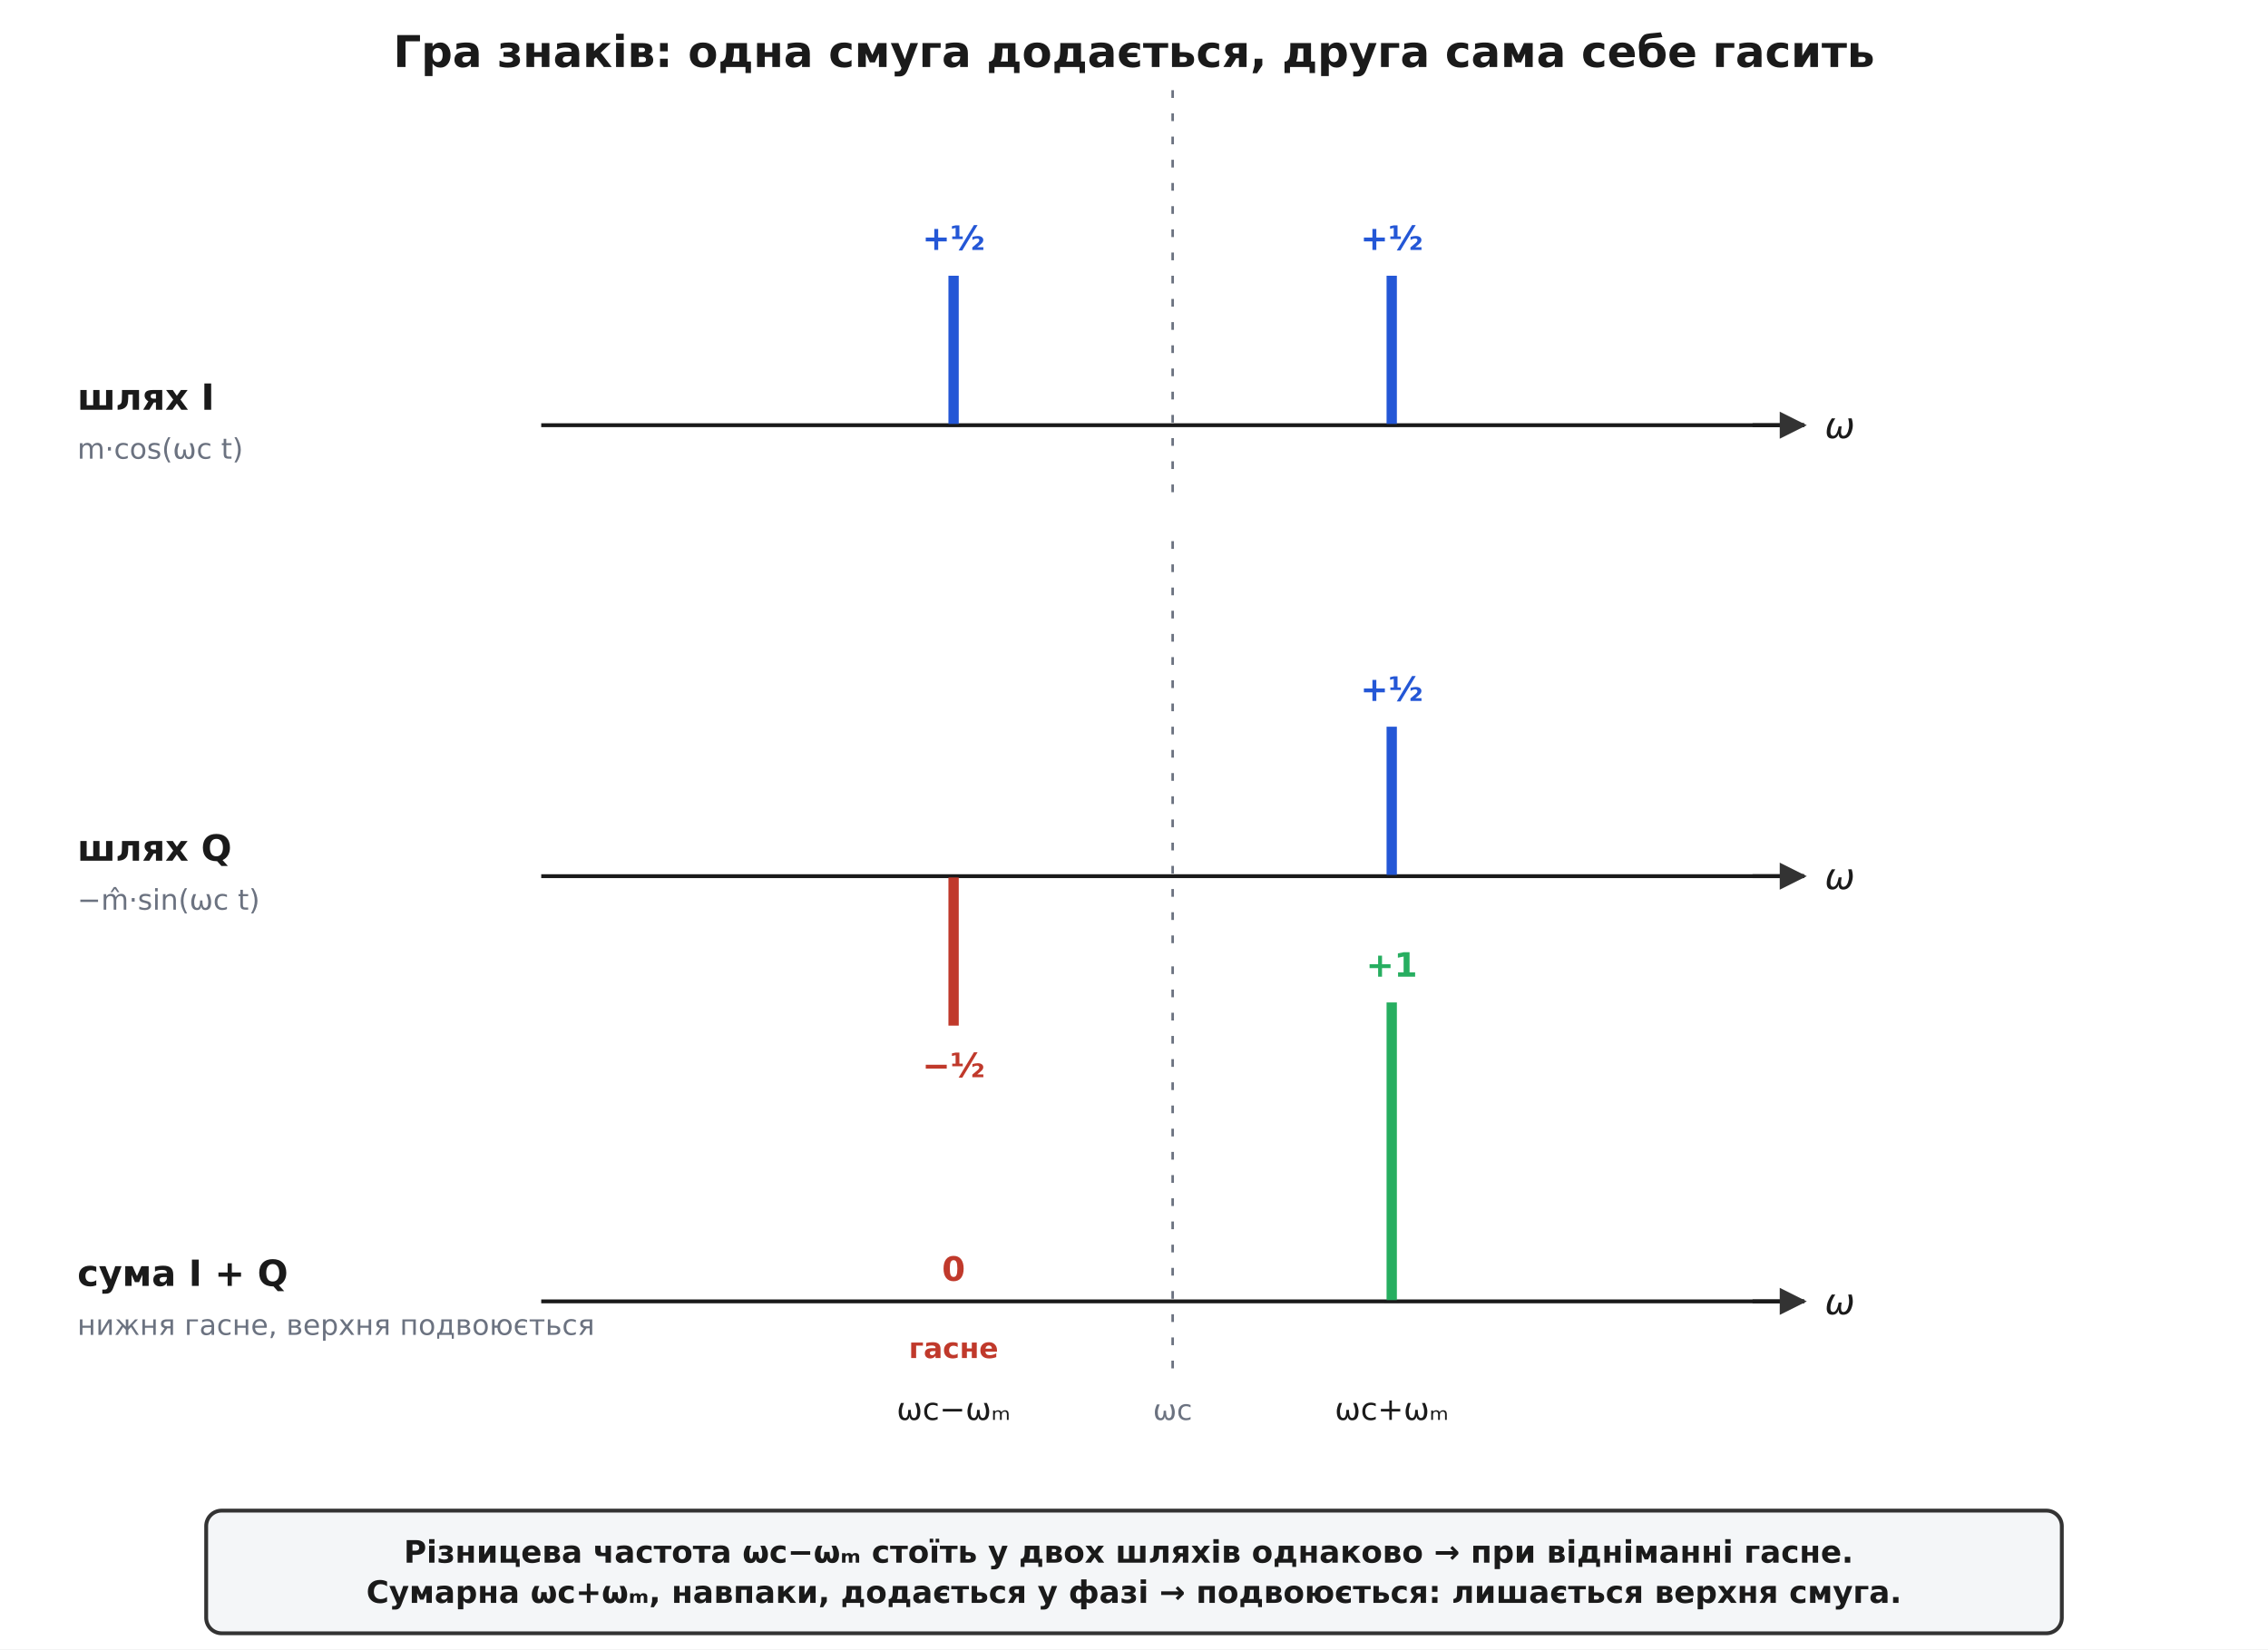
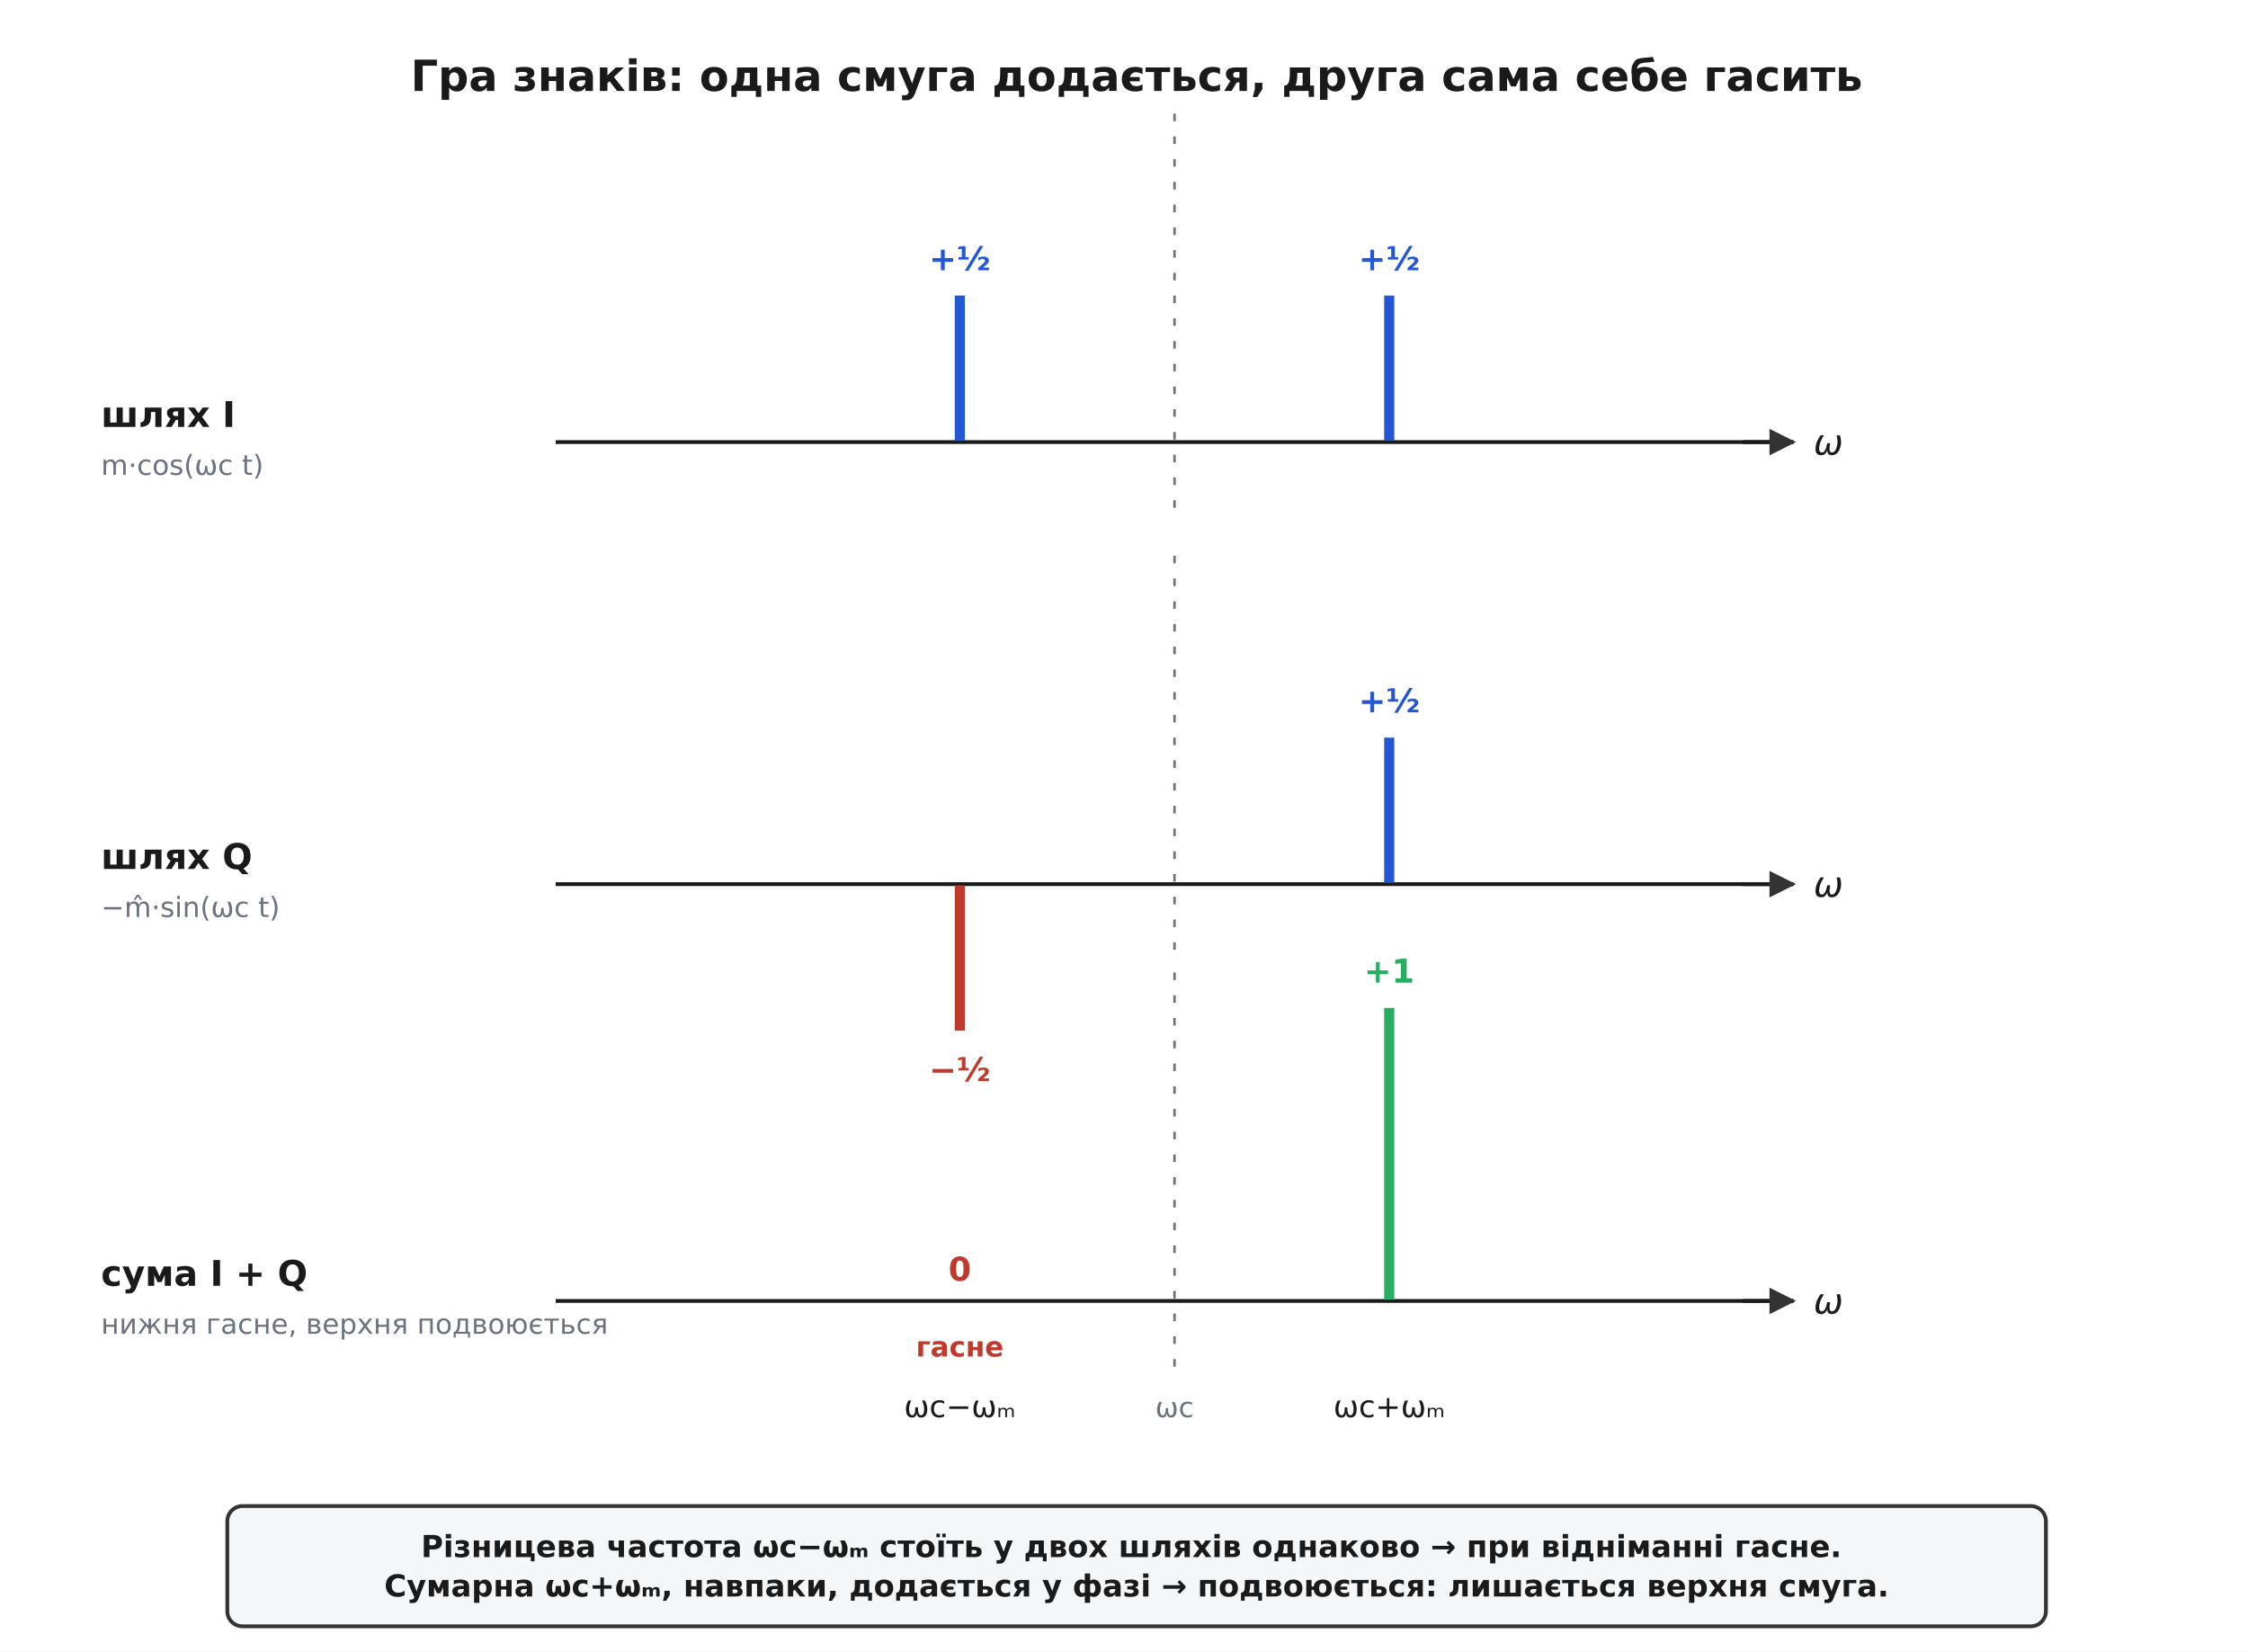
- <svg xmlns="http://www.w3.org/2000/svg" viewBox="0 0 880 640" font-family="'Segoe UI', 'DejaVu Sans', Arial, sans-serif">
-   <rect width="880" height="640" fill="#ffffff" />
+ <svg xmlns="http://www.w3.org/2000/svg" viewBox="-10 -10 890 653.8" font-family="'Segoe UI', 'DejaVu Sans', Arial, sans-serif">
+   <rect x="-10" y="-10" width="890" height="653.8" fill="#ffffff" />
  <defs>
    <marker id="arrow" viewBox="0 0 10 10" refX="9" refY="5" markerWidth="7" markerHeight="7" orient="auto-start-reverse">
      <path d="M0 0 L10 5 L0 10 z" fill="#333333" />
    </marker>
  </defs>
  <text x="440.0" y="26.0" font-family="'Segoe UI', 'DejaVu Sans', Arial, sans-serif" font-size="17" fill="#1a1a1a" text-anchor="middle" font-weight="700">Гра знаків: одна смуга додається, друга сама себе гасить</text>
  <line x1="210.0" y1="165.0" x2="700.0" y2="165.0" stroke="#1a1a1a" stroke-width="1.5" />
  <line x1="680.0" y1="165.0" x2="700.0" y2="165.0" stroke="#1a1a1a" stroke-width="1.5" marker-end="url(#arrow)" />
  <text x="708.0" y="170.0" font-family="'Segoe UI', 'DejaVu Sans', Arial, sans-serif" font-size="14" fill="#1a1a1a" text-anchor="start" font-style="italic">ω</text>
  <text x="30.0" y="159.0" font-family="'Segoe UI', 'DejaVu Sans', Arial, sans-serif" font-size="14" fill="#1a1a1a" text-anchor="start" font-weight="700">шлях I</text>
  <text x="30.0" y="178.0" font-family="'Segoe UI', 'DejaVu Sans', Arial, sans-serif" font-size="11" fill="#6b7280" text-anchor="start">m·cos(ωc t)</text>
  <line x1="455.0" y1="35.0" x2="455.0" y2="195.0" stroke="#6b7280" stroke-width="1.0" stroke-dasharray="3 6" />
  <line x1="370.0" y1="165.0" x2="370.0" y2="107.0" stroke="#2457d6" stroke-width="4.0" />
  <line x1="367.0" y1="165.0" x2="373.0" y2="165.0" stroke="#1a1a1a" stroke-width="1.0" />
  <text x="370.0" y="97.0" font-family="'Segoe UI', 'DejaVu Sans', Arial, sans-serif" font-size="13" fill="#2457d6" text-anchor="middle" font-weight="700">+½</text>
  <line x1="540.0" y1="165.0" x2="540.0" y2="107.0" stroke="#2457d6" stroke-width="4.0" />
  <line x1="537.0" y1="165.0" x2="543.0" y2="165.0" stroke="#1a1a1a" stroke-width="1.0" />
  <text x="540.0" y="97.0" font-family="'Segoe UI', 'DejaVu Sans', Arial, sans-serif" font-size="13" fill="#2457d6" text-anchor="middle" font-weight="700">+½</text>
  <line x1="210.0" y1="340.0" x2="700.0" y2="340.0" stroke="#1a1a1a" stroke-width="1.5" />
  <line x1="680.0" y1="340.0" x2="700.0" y2="340.0" stroke="#1a1a1a" stroke-width="1.5" marker-end="url(#arrow)" />
  <text x="708.0" y="345.0" font-family="'Segoe UI', 'DejaVu Sans', Arial, sans-serif" font-size="14" fill="#1a1a1a" text-anchor="start" font-style="italic">ω</text>
  <text x="30.0" y="334.0" font-family="'Segoe UI', 'DejaVu Sans', Arial, sans-serif" font-size="14" fill="#1a1a1a" text-anchor="start" font-weight="700">шлях Q</text>
  <text x="30.0" y="353.0" font-family="'Segoe UI', 'DejaVu Sans', Arial, sans-serif" font-size="11" fill="#6b7280" text-anchor="start">−m̂·sin(ωc t)</text>
  <line x1="455.0" y1="210.0" x2="455.0" y2="370.0" stroke="#6b7280" stroke-width="1.0" stroke-dasharray="3 6" />
  <line x1="370.0" y1="340.0" x2="370.0" y2="398.0" stroke="#c0392b" stroke-width="4.0" />
  <line x1="367.0" y1="340.0" x2="373.0" y2="340.0" stroke="#1a1a1a" stroke-width="1.0" />
  <text x="370.0" y="418.0" font-family="'Segoe UI', 'DejaVu Sans', Arial, sans-serif" font-size="13" fill="#c0392b" text-anchor="middle" font-weight="700">−½</text>
  <line x1="540.0" y1="340.0" x2="540.0" y2="282.0" stroke="#2457d6" stroke-width="4.0" />
  <line x1="537.0" y1="340.0" x2="543.0" y2="340.0" stroke="#1a1a1a" stroke-width="1.0" />
  <text x="540.0" y="272.0" font-family="'Segoe UI', 'DejaVu Sans', Arial, sans-serif" font-size="13" fill="#2457d6" text-anchor="middle" font-weight="700">+½</text>
  <line x1="210.0" y1="505.0" x2="700.0" y2="505.0" stroke="#1a1a1a" stroke-width="1.5" />
  <line x1="680.0" y1="505.0" x2="700.0" y2="505.0" stroke="#1a1a1a" stroke-width="1.5" marker-end="url(#arrow)" />
  <text x="708.0" y="510.0" font-family="'Segoe UI', 'DejaVu Sans', Arial, sans-serif" font-size="14" fill="#1a1a1a" text-anchor="start" font-style="italic">ω</text>
  <text x="30.0" y="499.0" font-family="'Segoe UI', 'DejaVu Sans', Arial, sans-serif" font-size="14" fill="#1a1a1a" text-anchor="start" font-weight="700">сума  I + Q</text>
  <text x="30.0" y="518.0" font-family="'Segoe UI', 'DejaVu Sans', Arial, sans-serif" font-size="11" fill="#6b7280" text-anchor="start">нижня гасне, верхня подвоюється</text>
  <line x1="455.0" y1="375.0" x2="455.0" y2="535.0" stroke="#6b7280" stroke-width="1.0" stroke-dasharray="3 6" />
  <line x1="540.0" y1="505.0" x2="540.0" y2="389.0" stroke="#27ae60" stroke-width="4.0" />
  <line x1="537.0" y1="505.0" x2="543.0" y2="505.0" stroke="#1a1a1a" stroke-width="1.0" />
  <text x="540.0" y="379.0" font-family="'Segoe UI', 'DejaVu Sans', Arial, sans-serif" font-size="13" fill="#27ae60" text-anchor="middle" font-weight="700">+1</text>
  <text x="370.0" y="497.0" font-family="'Segoe UI', 'DejaVu Sans', Arial, sans-serif" font-size="13" fill="#c0392b" text-anchor="middle" font-weight="700">0</text>
  <text x="370.0" y="527.0" font-family="'Segoe UI', 'DejaVu Sans', Arial, sans-serif" font-size="11" fill="#c0392b" text-anchor="middle" font-weight="700">гасне</text>
  <text x="370.0" y="551.0" font-family="'Segoe UI', 'DejaVu Sans', Arial, sans-serif" font-size="12" fill="#1a1a1a" text-anchor="middle">ωc−ωₘ</text>
  <text x="540.0" y="551.0" font-family="'Segoe UI', 'DejaVu Sans', Arial, sans-serif" font-size="12" fill="#1a1a1a" text-anchor="middle">ωc+ωₘ</text>
  <text x="455.0" y="551.0" font-family="'Segoe UI', 'DejaVu Sans', Arial, sans-serif" font-size="11" fill="#6b7280" text-anchor="middle">ωc</text>
  <rect x="80.0" y="586.2" width="720.0" height="47.6" rx="6" fill="#f4f6f8" stroke="#333333" stroke-width="1.5" />
  <text x="440.0" y="606.4" font-family="'Segoe UI', 'DejaVu Sans', Arial, sans-serif" font-size="12" fill="#1a1a1a" text-anchor="middle" font-weight="700">
    <tspan x="440.0" dy="0.0">Різницева частота ωc−ωₘ стоїть у двох шляхів однаково → при відніманні гасне.</tspan>
    <tspan x="440.0" dy="15.6">Сумарна ωc+ωₘ, навпаки, додається у фазі → подвоюється: лишається верхня смуга.</tspan>
  </text>
</svg>
